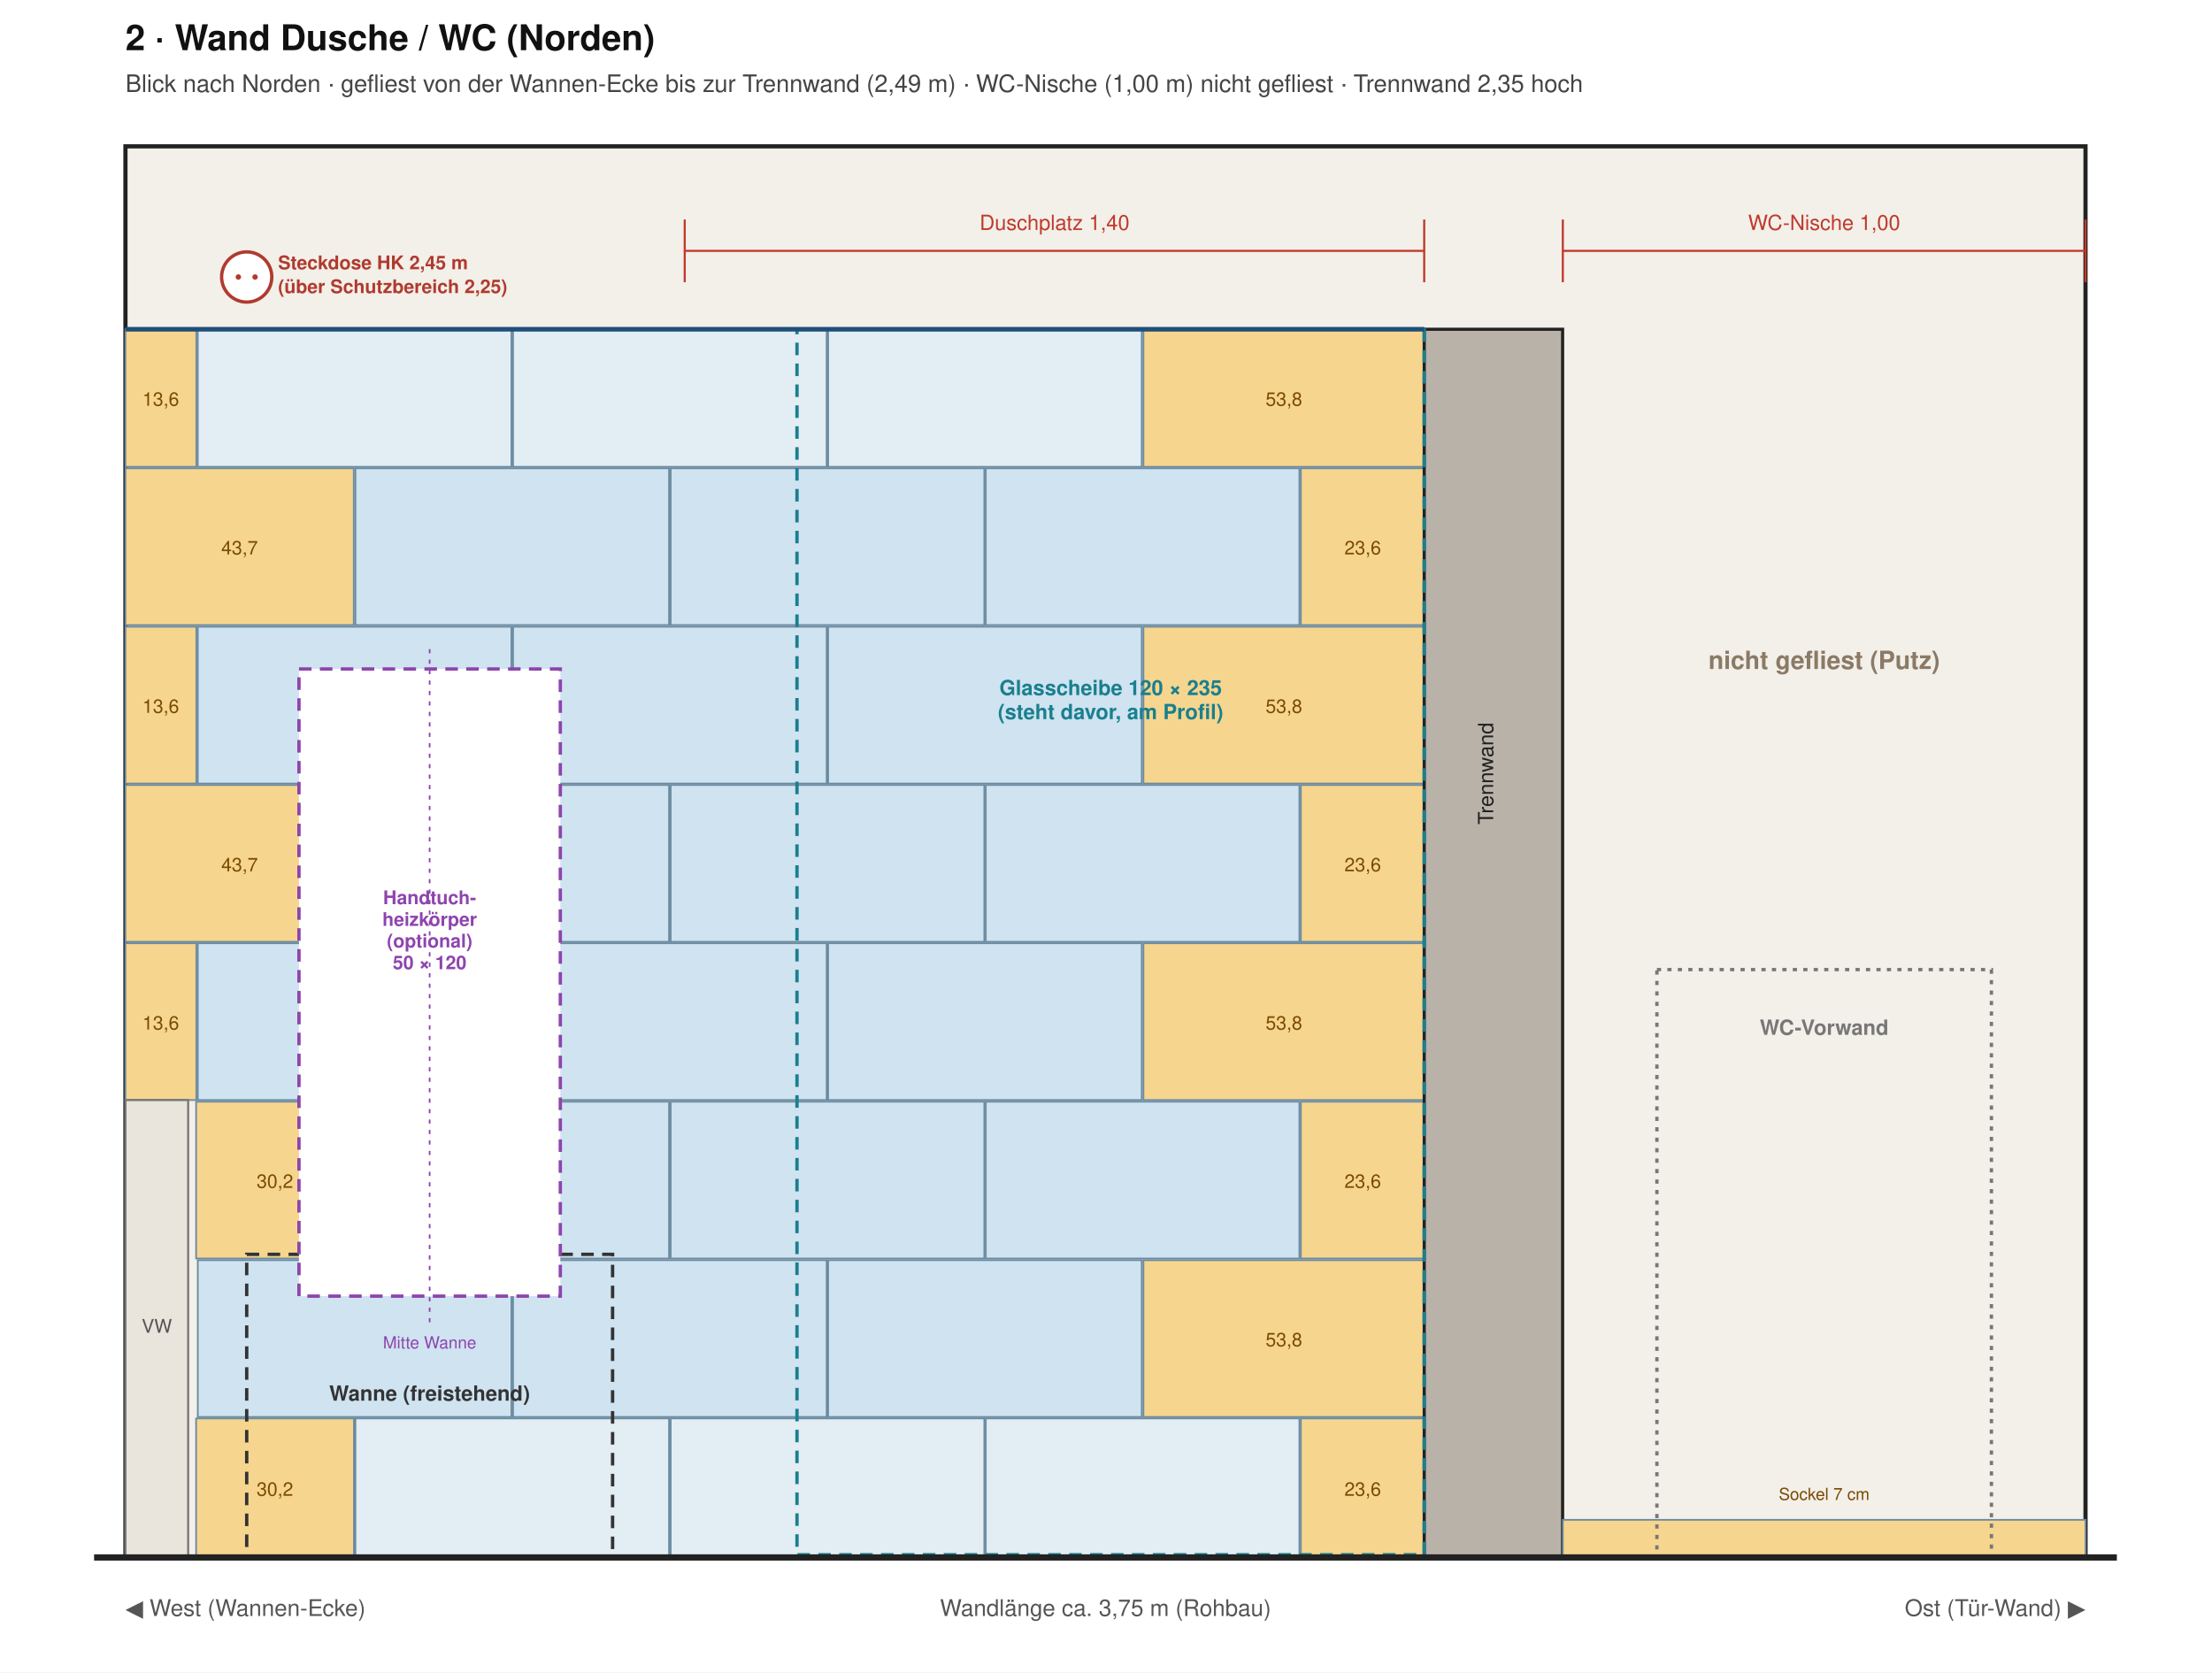
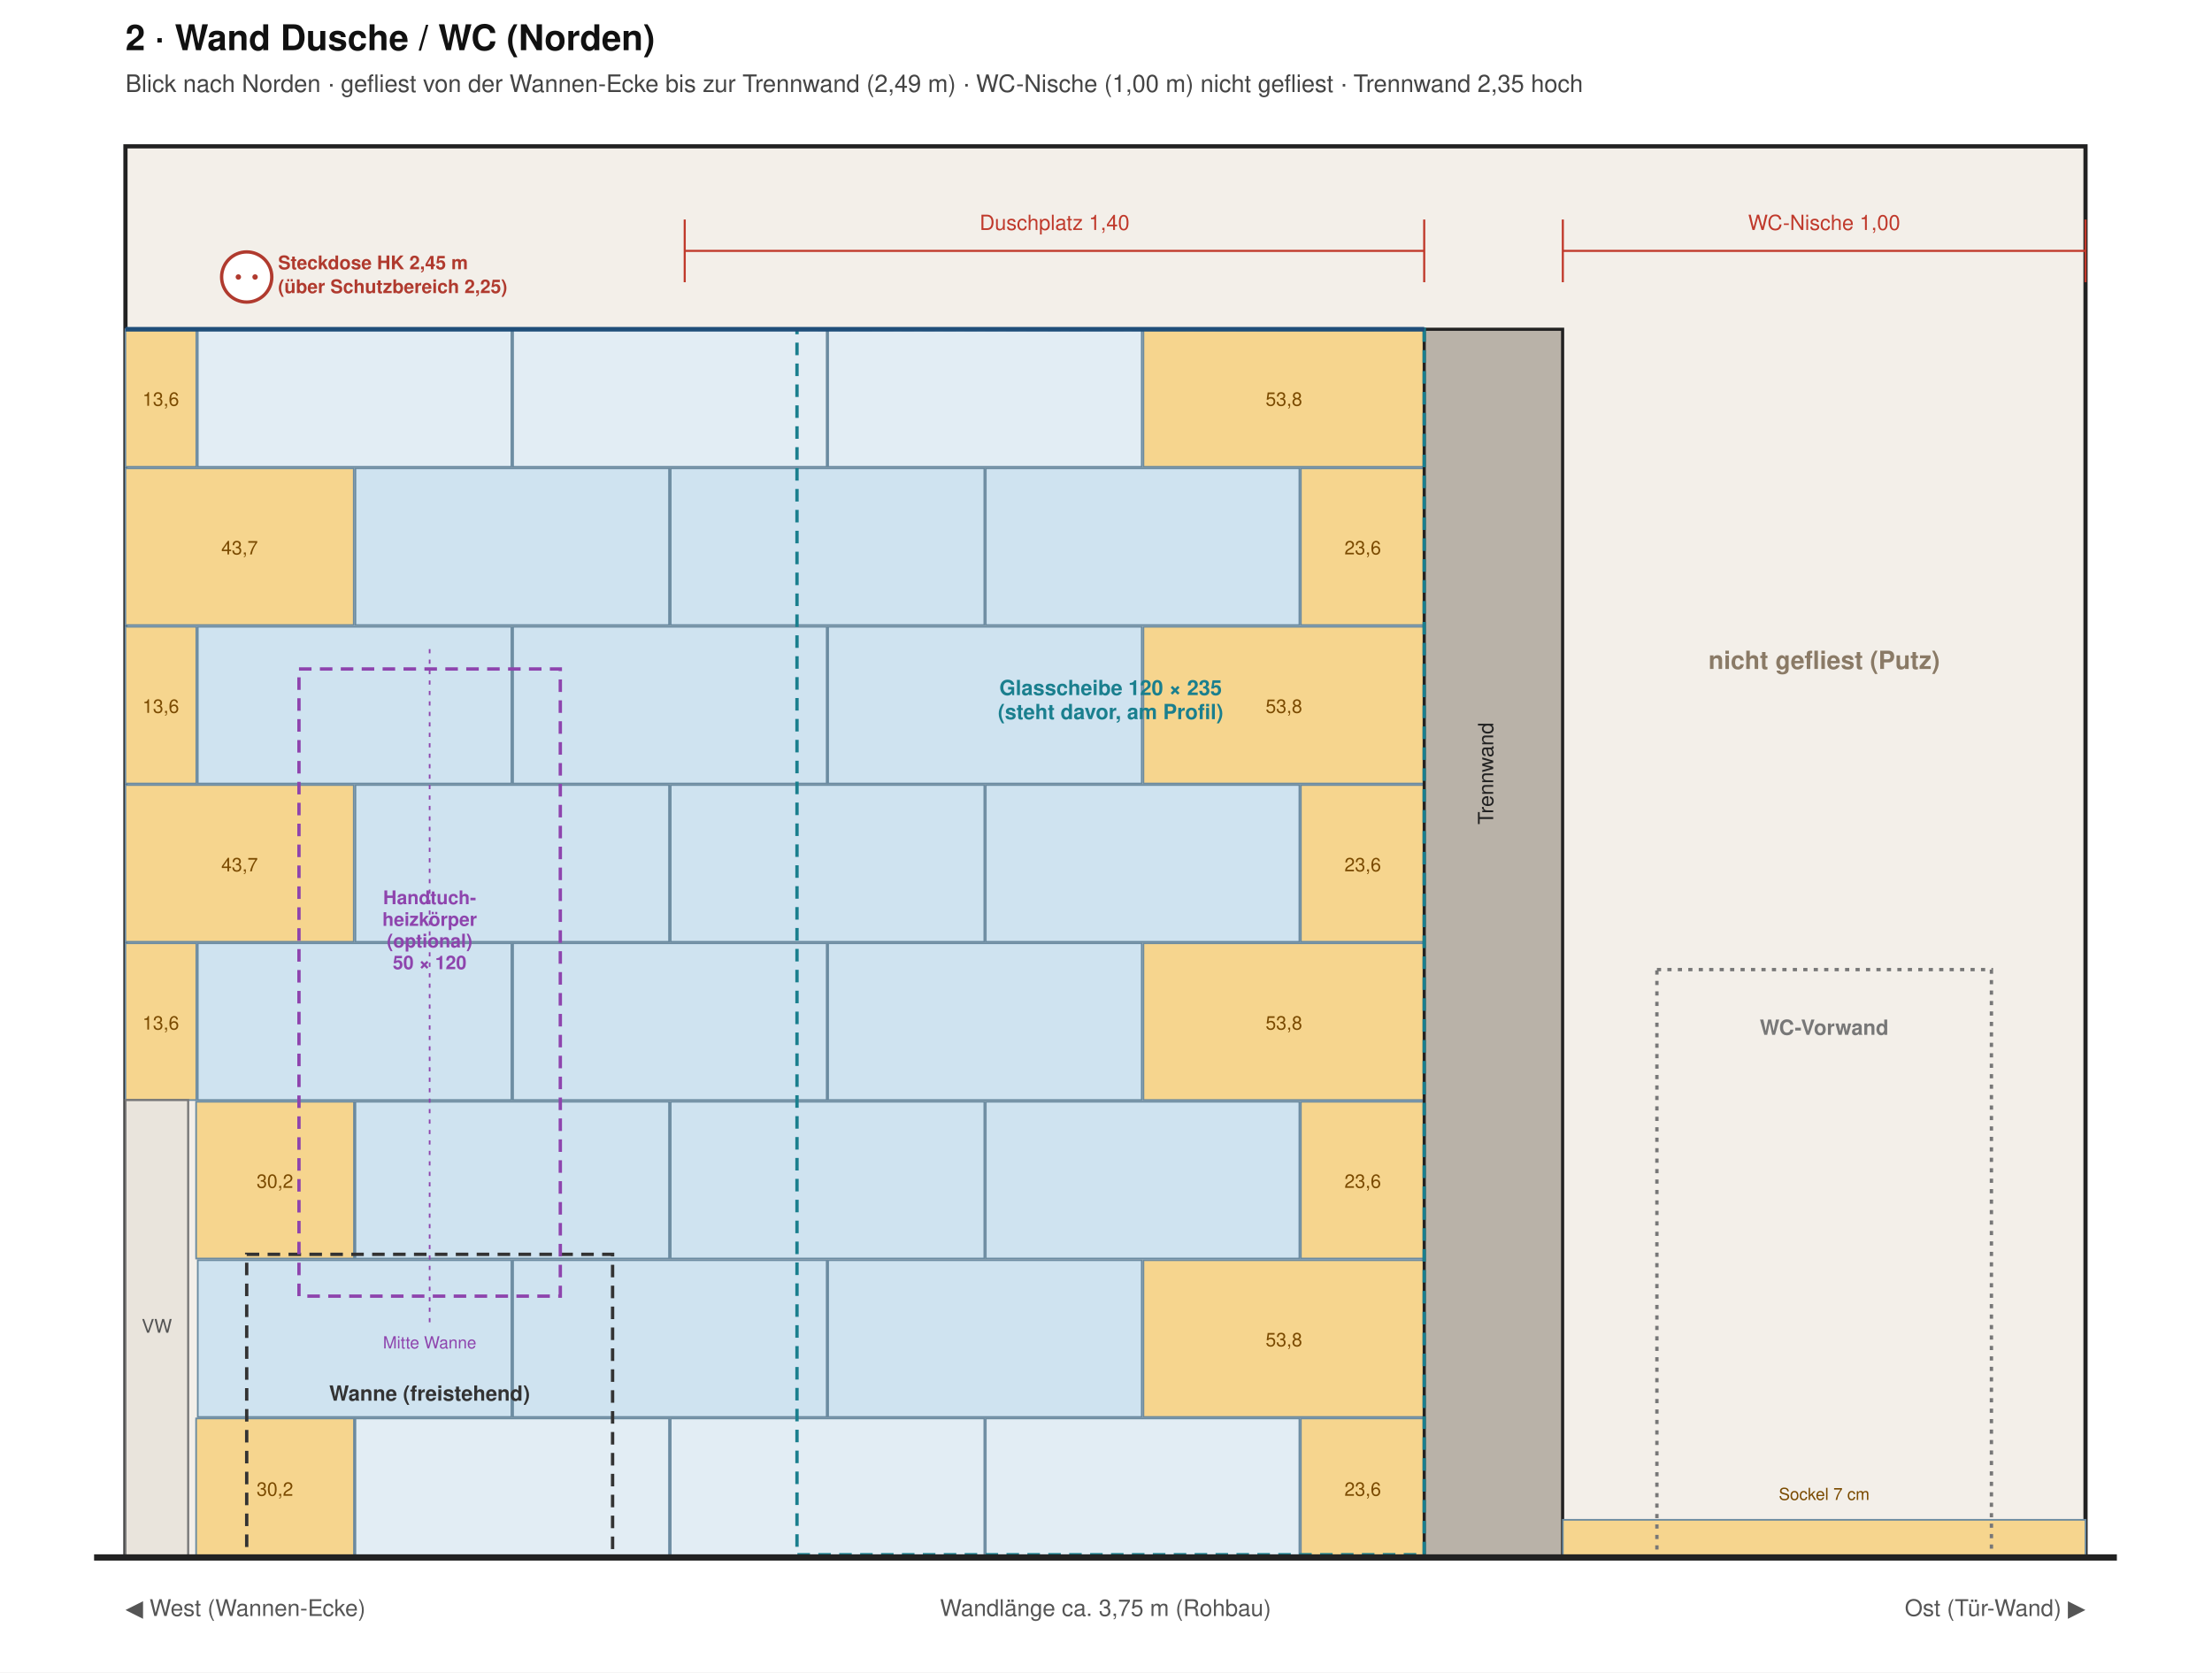
<svg xmlns="http://www.w3.org/2000/svg" width="1058" height="800" viewBox="0 0 1058 800" font-family="Helvetica, Arial, sans-serif">
  <defs>
    <marker id="arr" markerWidth="8" markerHeight="8" refX="6" refY="4" orient="auto">
      <path d="M0,0 L8,4 L0,8 Z" fill="#1a7f8e" />
    </marker>
    <marker id="arrw" markerWidth="8" markerHeight="8" refX="6" refY="4" orient="auto">
      <path d="M0,0 L8,4 L0,8 Z" fill="#fff" />
    </marker>
  </defs>
  <rect width="100%" height="100%" fill="white" />
  <g transform="translate(0,0)">
    <text x="60" y="24" font-size="17" font-weight="bold" fill="#111">2 · Wand Dusche / WC (Norden)</text>
    <text x="60" y="44" font-size="11.5" fill="#444">Blick nach Norden · gefliest von der Wannen-Ecke bis zur Trennwand (2,49 m) · WC-Nische (1,00 m) nicht gefliest · Trennwand 2,35 hoch</text>
    <rect x="60" y="70" width="937.5" height="675.0" fill="#f3efe9" stroke="#222" stroke-width="2" />
    <rect x="60.0" y="451.2" width="33.9" height="75.0" fill="#f6d58e" stroke="#6a8aa0" stroke-width="0.8" />
    <text x="76.9" y="492.5" font-size="9" text-anchor="middle" fill="#7a4a00" font-weight="normal">13,6</text>
    <rect x="94.6" y="451.2" width="150.0" height="75.0" fill="#cfe3f0" stroke="#6a8aa0" stroke-width="0.8" />
    <rect x="245.4" y="451.2" width="150.0" height="75.0" fill="#cfe3f0" stroke="#6a8aa0" stroke-width="0.8" />
    <rect x="396.1" y="451.2" width="150.0" height="75.0" fill="#cfe3f0" stroke="#6a8aa0" stroke-width="0.8" />
    <rect x="546.9" y="451.2" width="134.4" height="75.0" fill="#f6d58e" stroke="#6a8aa0" stroke-width="0.8" />
    <text x="614.1" y="492.5" font-size="9" text-anchor="middle" fill="#7a4a00" font-weight="normal">53,8</text>
    <rect x="60.0" y="375.5" width="109.2" height="75.0" fill="#f6d58e" stroke="#6a8aa0" stroke-width="0.8" />
    <text x="114.6" y="416.8" font-size="9" text-anchor="middle" fill="#7a4a00" font-weight="normal">43,7</text>
    <rect x="170.0" y="375.5" width="150.0" height="75.0" fill="#cfe3f0" stroke="#6a8aa0" stroke-width="0.8" />
    <rect x="320.8" y="375.5" width="150.0" height="75.0" fill="#cfe3f0" stroke="#6a8aa0" stroke-width="0.8" />
    <rect x="471.5" y="375.5" width="150.0" height="75.0" fill="#cfe3f0" stroke="#6a8aa0" stroke-width="0.8" />
    <rect x="622.2" y="375.5" width="59.0" height="75.0" fill="#f6d58e" stroke="#6a8aa0" stroke-width="0.8" />
    <text x="651.8" y="416.8" font-size="9" text-anchor="middle" fill="#7a4a00" font-weight="normal">23,6</text>
    <rect x="60.0" y="299.8" width="33.9" height="75.0" fill="#f6d58e" stroke="#6a8aa0" stroke-width="0.8" />
    <text x="76.9" y="341.0" font-size="9" text-anchor="middle" fill="#7a4a00" font-weight="normal">13,6</text>
    <rect x="94.6" y="299.8" width="150.0" height="75.0" fill="#cfe3f0" stroke="#6a8aa0" stroke-width="0.8" />
    <rect x="245.4" y="299.8" width="150.0" height="75.0" fill="#cfe3f0" stroke="#6a8aa0" stroke-width="0.8" />
    <rect x="396.1" y="299.8" width="150.0" height="75.0" fill="#cfe3f0" stroke="#6a8aa0" stroke-width="0.8" />
    <rect x="546.9" y="299.8" width="134.4" height="75.0" fill="#f6d58e" stroke="#6a8aa0" stroke-width="0.8" />
    <text x="614.1" y="341.0" font-size="9" text-anchor="middle" fill="#7a4a00" font-weight="normal">53,8</text>
    <rect x="60.0" y="224.0" width="109.2" height="75.0" fill="#f6d58e" stroke="#6a8aa0" stroke-width="0.8" />
    <text x="114.6" y="265.2" font-size="9" text-anchor="middle" fill="#7a4a00" font-weight="normal">43,7</text>
    <rect x="170.0" y="224.0" width="150.0" height="75.0" fill="#cfe3f0" stroke="#6a8aa0" stroke-width="0.8" />
    <rect x="320.8" y="224.0" width="150.0" height="75.0" fill="#cfe3f0" stroke="#6a8aa0" stroke-width="0.8" />
    <rect x="471.5" y="224.0" width="150.0" height="75.0" fill="#cfe3f0" stroke="#6a8aa0" stroke-width="0.8" />
    <rect x="622.2" y="224.0" width="59.0" height="75.0" fill="#f6d58e" stroke="#6a8aa0" stroke-width="0.8" />
    <text x="651.8" y="265.2" font-size="9" text-anchor="middle" fill="#7a4a00" font-weight="normal">23,6</text>
    <rect x="60.0" y="157.5" width="33.9" height="65.8" fill="#f6d58e" stroke="#6a8aa0" stroke-width="0.8" />
    <text x="76.9" y="194.1" font-size="9" text-anchor="middle" fill="#7a4a00" font-weight="normal">13,6</text>
    <rect x="94.6" y="157.5" width="150.0" height="65.8" fill="#e2edf4" stroke="#6a8aa0" stroke-width="0.8" />
    <rect x="245.4" y="157.5" width="150.0" height="65.8" fill="#e2edf4" stroke="#6a8aa0" stroke-width="0.8" />
    <rect x="396.1" y="157.5" width="150.0" height="65.8" fill="#e2edf4" stroke="#6a8aa0" stroke-width="0.8" />
    <rect x="546.9" y="157.5" width="134.4" height="65.8" fill="#f6d58e" stroke="#6a8aa0" stroke-width="0.8" />
    <text x="614.1" y="194.1" font-size="9" text-anchor="middle" fill="#7a4a00" font-weight="normal">53,8</text>
    <rect x="93.8" y="678.5" width="75.5" height="66.5" fill="#f6d58e" stroke="#6a8aa0" stroke-width="0.8" />
    <text x="131.5" y="715.5" font-size="9" text-anchor="middle" fill="#7a4a00" font-weight="normal">30,2</text>
    <rect x="170.0" y="678.5" width="150.0" height="66.5" fill="#e2edf4" stroke="#6a8aa0" stroke-width="0.8" />
    <rect x="320.8" y="678.5" width="150.0" height="66.5" fill="#e2edf4" stroke="#6a8aa0" stroke-width="0.8" />
    <rect x="471.5" y="678.5" width="150.0" height="66.5" fill="#e2edf4" stroke="#6a8aa0" stroke-width="0.8" />
    <rect x="622.2" y="678.5" width="59.0" height="66.5" fill="#f6d58e" stroke="#6a8aa0" stroke-width="0.8" />
    <text x="651.8" y="715.5" font-size="9" text-anchor="middle" fill="#7a4a00" font-weight="normal">23,6</text>
    <rect x="94.6" y="602.8" width="150.0" height="75.0" fill="#cfe3f0" stroke="#6a8aa0" stroke-width="0.8" />
    <rect x="245.4" y="602.8" width="150.0" height="75.0" fill="#cfe3f0" stroke="#6a8aa0" stroke-width="0.8" />
    <rect x="396.1" y="602.8" width="150.0" height="75.0" fill="#cfe3f0" stroke="#6a8aa0" stroke-width="0.8" />
    <rect x="546.9" y="602.8" width="134.4" height="75.0" fill="#f6d58e" stroke="#6a8aa0" stroke-width="0.8" />
    <text x="614.1" y="644.0" font-size="9" text-anchor="middle" fill="#7a4a00" font-weight="normal">53,8</text>
    <rect x="93.8" y="527.0" width="75.5" height="75.0" fill="#f6d58e" stroke="#6a8aa0" stroke-width="0.8" />
    <text x="131.5" y="568.2" font-size="9" text-anchor="middle" fill="#7a4a00" font-weight="normal">30,2</text>
    <rect x="170.0" y="527.0" width="150.0" height="75.0" fill="#cfe3f0" stroke="#6a8aa0" stroke-width="0.8" />
    <rect x="320.8" y="527.0" width="150.0" height="75.0" fill="#cfe3f0" stroke="#6a8aa0" stroke-width="0.8" />
    <rect x="471.5" y="527.0" width="150.0" height="75.0" fill="#cfe3f0" stroke="#6a8aa0" stroke-width="0.8" />
    <rect x="622.2" y="527.0" width="59.0" height="75.0" fill="#f6d58e" stroke="#6a8aa0" stroke-width="0.8" />
    <text x="651.8" y="568.2" font-size="9" text-anchor="middle" fill="#7a4a00" font-weight="normal">23,6</text>
    <rect x="60.0" y="526.2" width="30.0" height="218.8" fill="#e9e4dc" stroke="#777" stroke-width="1" />
    <text x="75.0" y="637.5" font-size="9" text-anchor="middle" fill="#555" font-weight="normal">VW</text>
    <rect x="681.2" y="157.5" width="66.2" height="587.5" fill="#b9b2a8" stroke="#222" stroke-width="1.5" />
    <rect x="747.5" y="727.0" width="250.0" height="18.0" fill="#f6d58e" stroke="#6a8aa0" stroke-width="0.8" />
    <text x="714.2" y="370.0" font-size="10" text-anchor="middle" fill="#222" font-weight="normal" transform="rotate(-90 714.2 370.0)">Trennwand</text>
    <rect x="381.2" y="157.5" width="300.0" height="586.2" fill="none" stroke="#1a7f8e" stroke-width="1.6" stroke-dasharray="6 4" />
    <text x="531.2" y="332.5" font-size="10" text-anchor="middle" fill="#1a7f8e" font-weight="bold">Glasscheibe 120 × 235</text>
    <text x="531.2" y="344.0" font-size="10" text-anchor="middle" fill="#1a7f8e" font-weight="bold">(steht davor, am Profil)</text>
    <line x1="360.0" y1="170.0" x2="360.0" y2="170.0" stroke="#000" />
    <rect x="118.0" y="600.0" width="175.0" height="145.0" fill="none" stroke="#333" stroke-width="1.6" stroke-dasharray="6 4" />
    <text x="205.5" y="670.0" font-size="10" text-anchor="middle" fill="#333" font-weight="bold">Wanne (freistehend)</text>
    <rect x="792.5" y="463.8" width="160.0" height="281.2" fill="none" stroke="#777" stroke-width="1.6" stroke-dasharray="2 3" />
    <text x="872.5" y="495.0" font-size="10" text-anchor="middle" fill="#777" font-weight="bold">WC-Vorwand</text>
    <text x="872.5" y="320.0" font-size="12" text-anchor="middle" fill="#8a7a66" font-weight="bold">nicht gefliest (Putz)</text>
-     <rect x="143.0" y="320.0" width="125.0" height="300.0" fill="#ffffff" stroke="#8e44ad" stroke-width="1.6" stroke-dasharray="6 4" />
+     <rect x="143.0" y="320.0" width="125.0" height="300.0" fill="none" stroke="#8e44ad" stroke-width="1.6" stroke-dasharray="6 4" />
    <text x="205.5" y="432.5" font-size="9" text-anchor="middle" fill="#8e44ad" font-weight="bold">Handtuch-</text>
    <text x="205.5" y="442.9" font-size="9" text-anchor="middle" fill="#8e44ad" font-weight="bold">heizkörper</text>
    <text x="205.5" y="453.2" font-size="9" text-anchor="middle" fill="#8e44ad" font-weight="bold">(optional)</text>
    <text x="205.5" y="463.6" font-size="9" text-anchor="middle" fill="#8e44ad" font-weight="bold">50 × 120</text>
    <line x1="205.5" y1="632.5" x2="205.5" y2="307.5" stroke="#8e44ad" stroke-width="0.8" stroke-dasharray="2 3" />
    <text x="205.5" y="645.0" font-size="8" text-anchor="middle" fill="#8e44ad" font-weight="normal">Mitte Wanne</text>
    <circle cx="118.0" cy="132.5" r="12.0" fill="#fff" stroke="#b03a2e" stroke-width="1.6" />
    <circle cx="114.0" cy="132.5" r="1.3" fill="#b03a2e" />
    <circle cx="122.0" cy="132.5" r="1.3" fill="#b03a2e" />
    <text x="133.0" y="128.8" font-size="9" text-anchor="start" fill="#b03a2e" font-weight="bold">Steckdose HK 2,45 m</text>
    <text x="133.0" y="140.2" font-size="9" text-anchor="start" fill="#b03a2e" font-weight="bold">(über Schutzbereich 2,25)</text>
    <text x="872.5" y="717.5" font-size="8" text-anchor="middle" fill="#7a4a00" font-weight="normal">Sockel 7 cm</text>
    <line x1="327.5" y1="120.0" x2="681.2" y2="120.0" stroke="#c0392b" stroke-width="1" />
    <line x1="327.5" y1="135.0" x2="327.5" y2="105.0" stroke="#c0392b" stroke-width="1" />
    <line x1="681.2" y1="135.0" x2="681.2" y2="105.0" stroke="#c0392b" stroke-width="1" />
    <text x="504.4" y="110.0" font-size="10" text-anchor="middle" fill="#c0392b" font-weight="normal">Duschplatz 1,40</text>
    <line x1="747.5" y1="120.0" x2="997.5" y2="120.0" stroke="#c0392b" stroke-width="1" />
    <line x1="747.5" y1="135.0" x2="747.5" y2="105.0" stroke="#c0392b" stroke-width="1" />
    <line x1="997.5" y1="135.0" x2="997.5" y2="105.0" stroke="#c0392b" stroke-width="1" />
    <text x="872.5" y="110.0" font-size="10" text-anchor="middle" fill="#c0392b" font-weight="normal">WC-Nische 1,00</text>
    <line x1="60.0" y1="157.5" x2="681.2" y2="157.5" stroke="#1f4e79" stroke-width="2.2" />
    <line x1="45" y1="745.0" x2="1012.5" y2="745.0" stroke="#222" stroke-width="3" />
    <text x="60" y="773.0" font-size="11" fill="#555">◀ West (Wannen-Ecke)</text>
    <text x="997.5" y="773.0" font-size="11" fill="#555" text-anchor="end">Ost (Tür-Wand) ▶</text>
    <text x="528.8" y="773.0" font-size="11" fill="#555" text-anchor="middle">Wandlänge ca. 3,75 m (Rohbau)</text>
  </g>
</svg>
